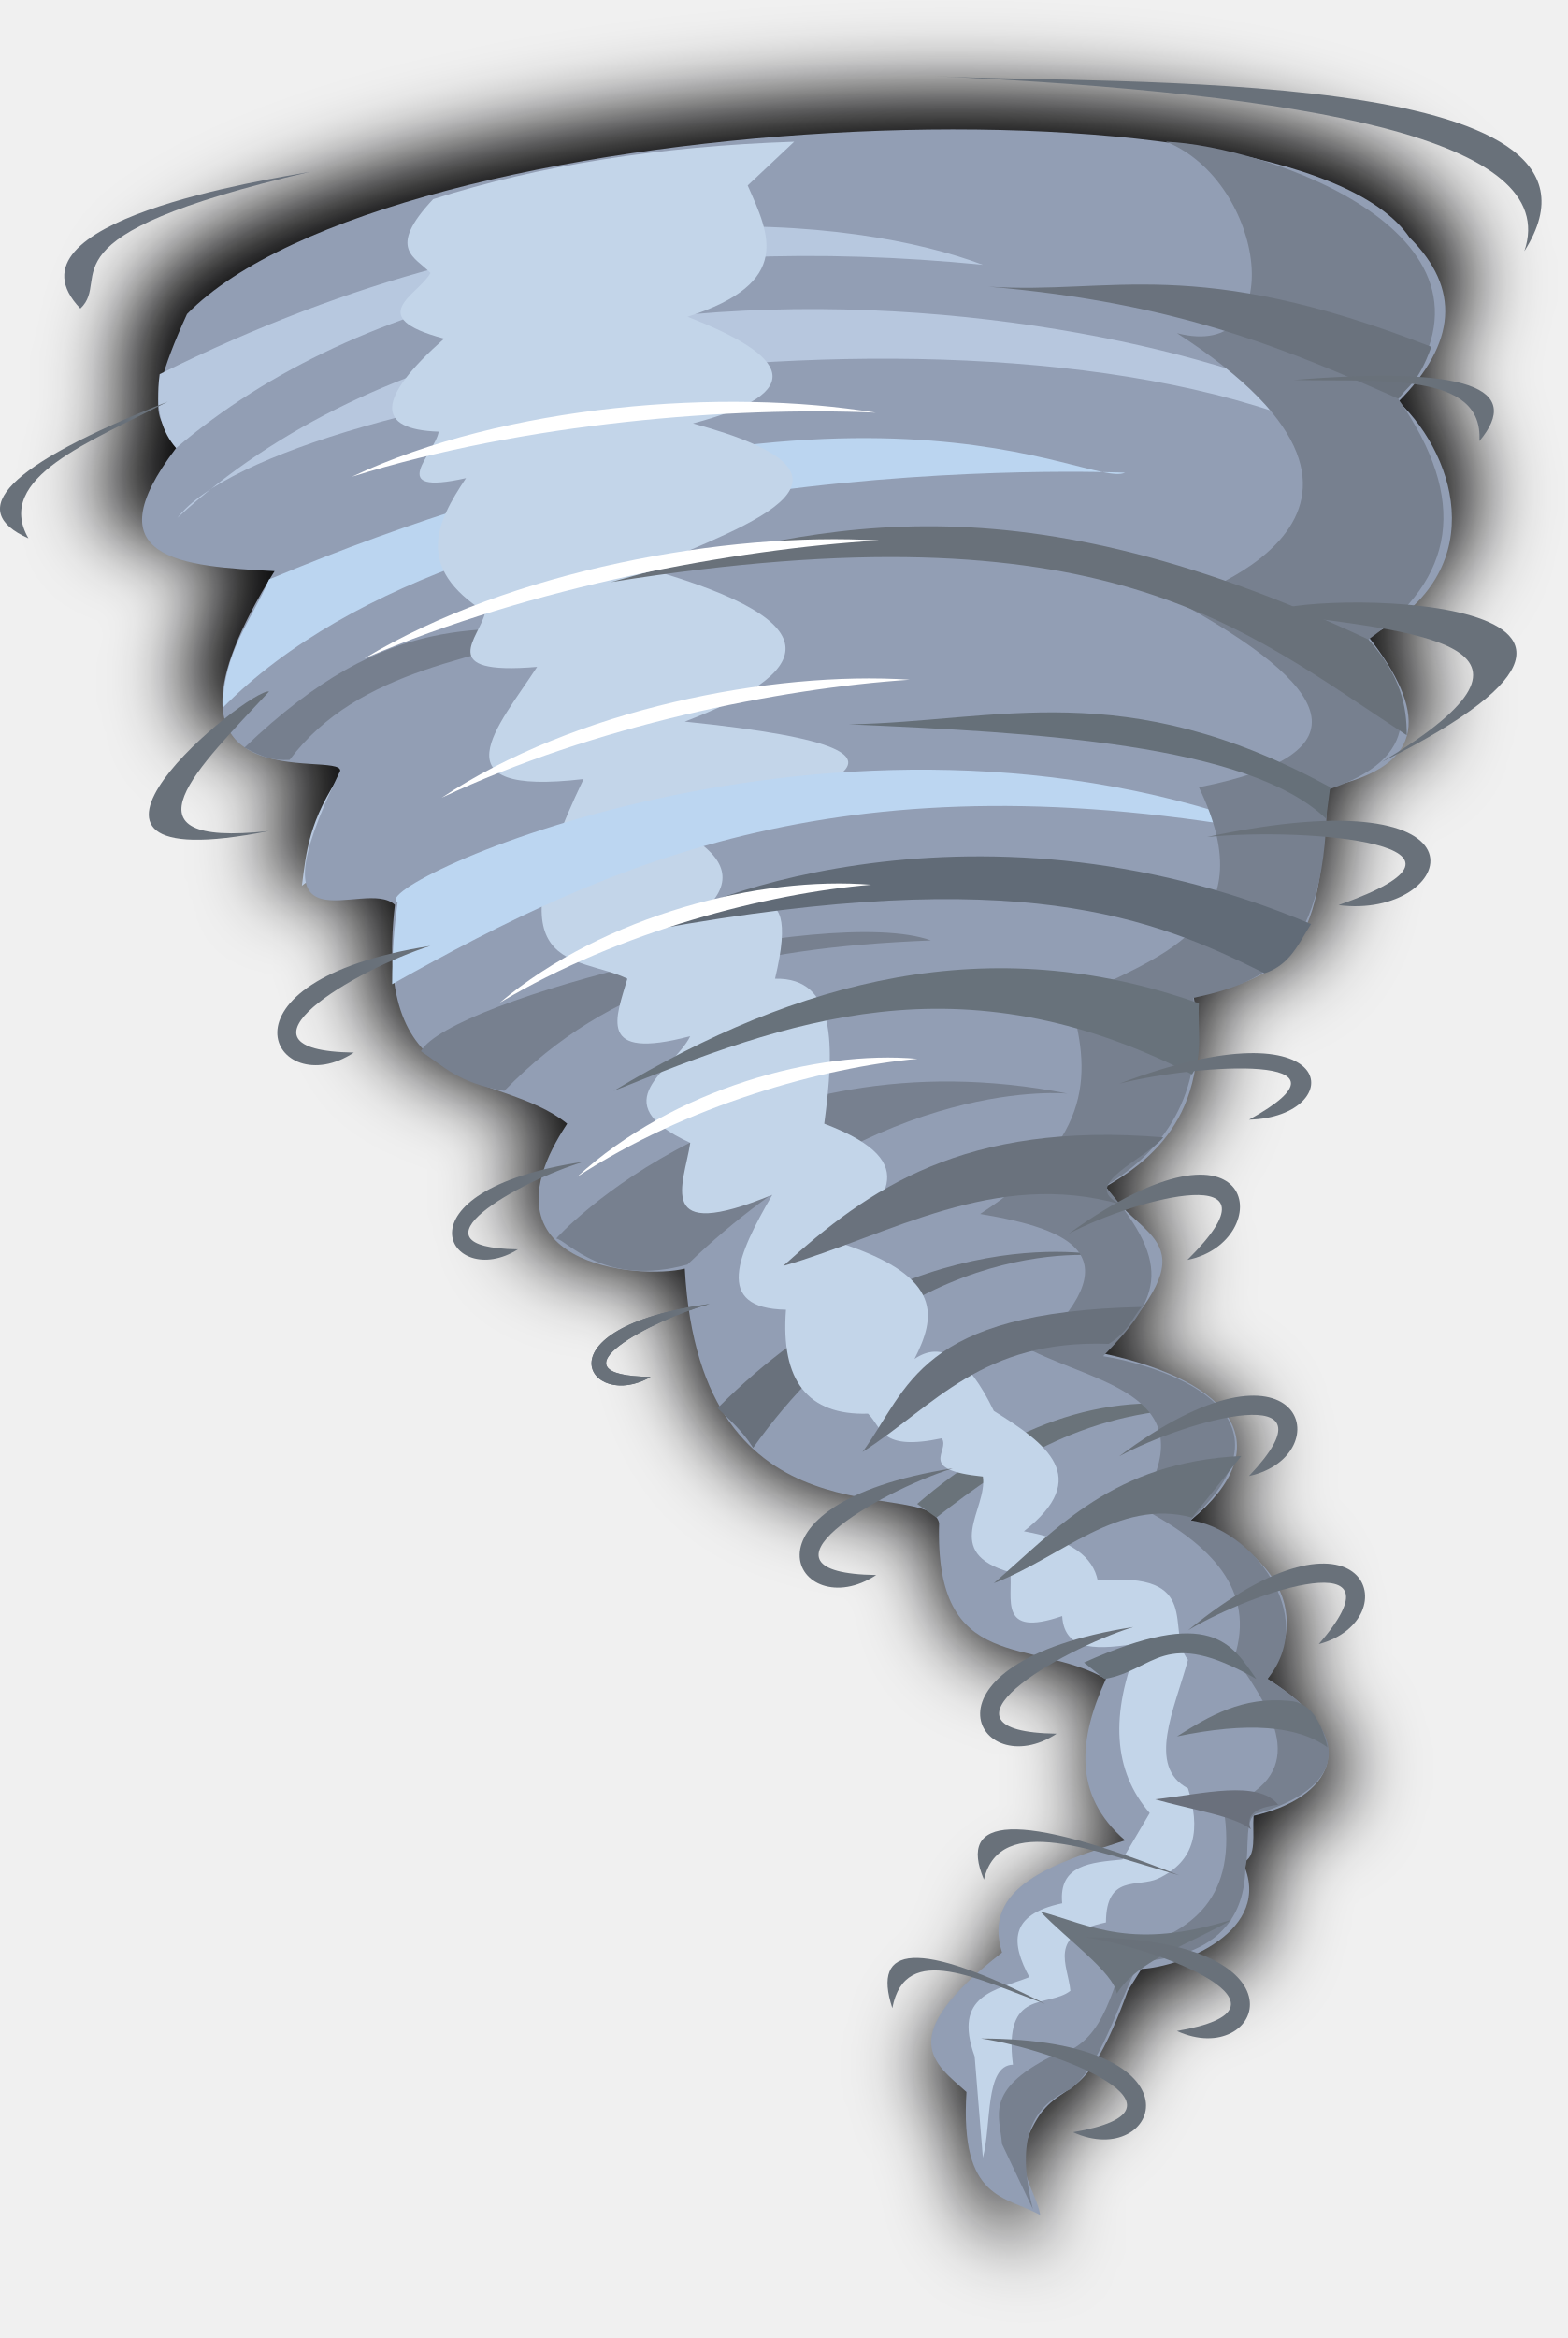
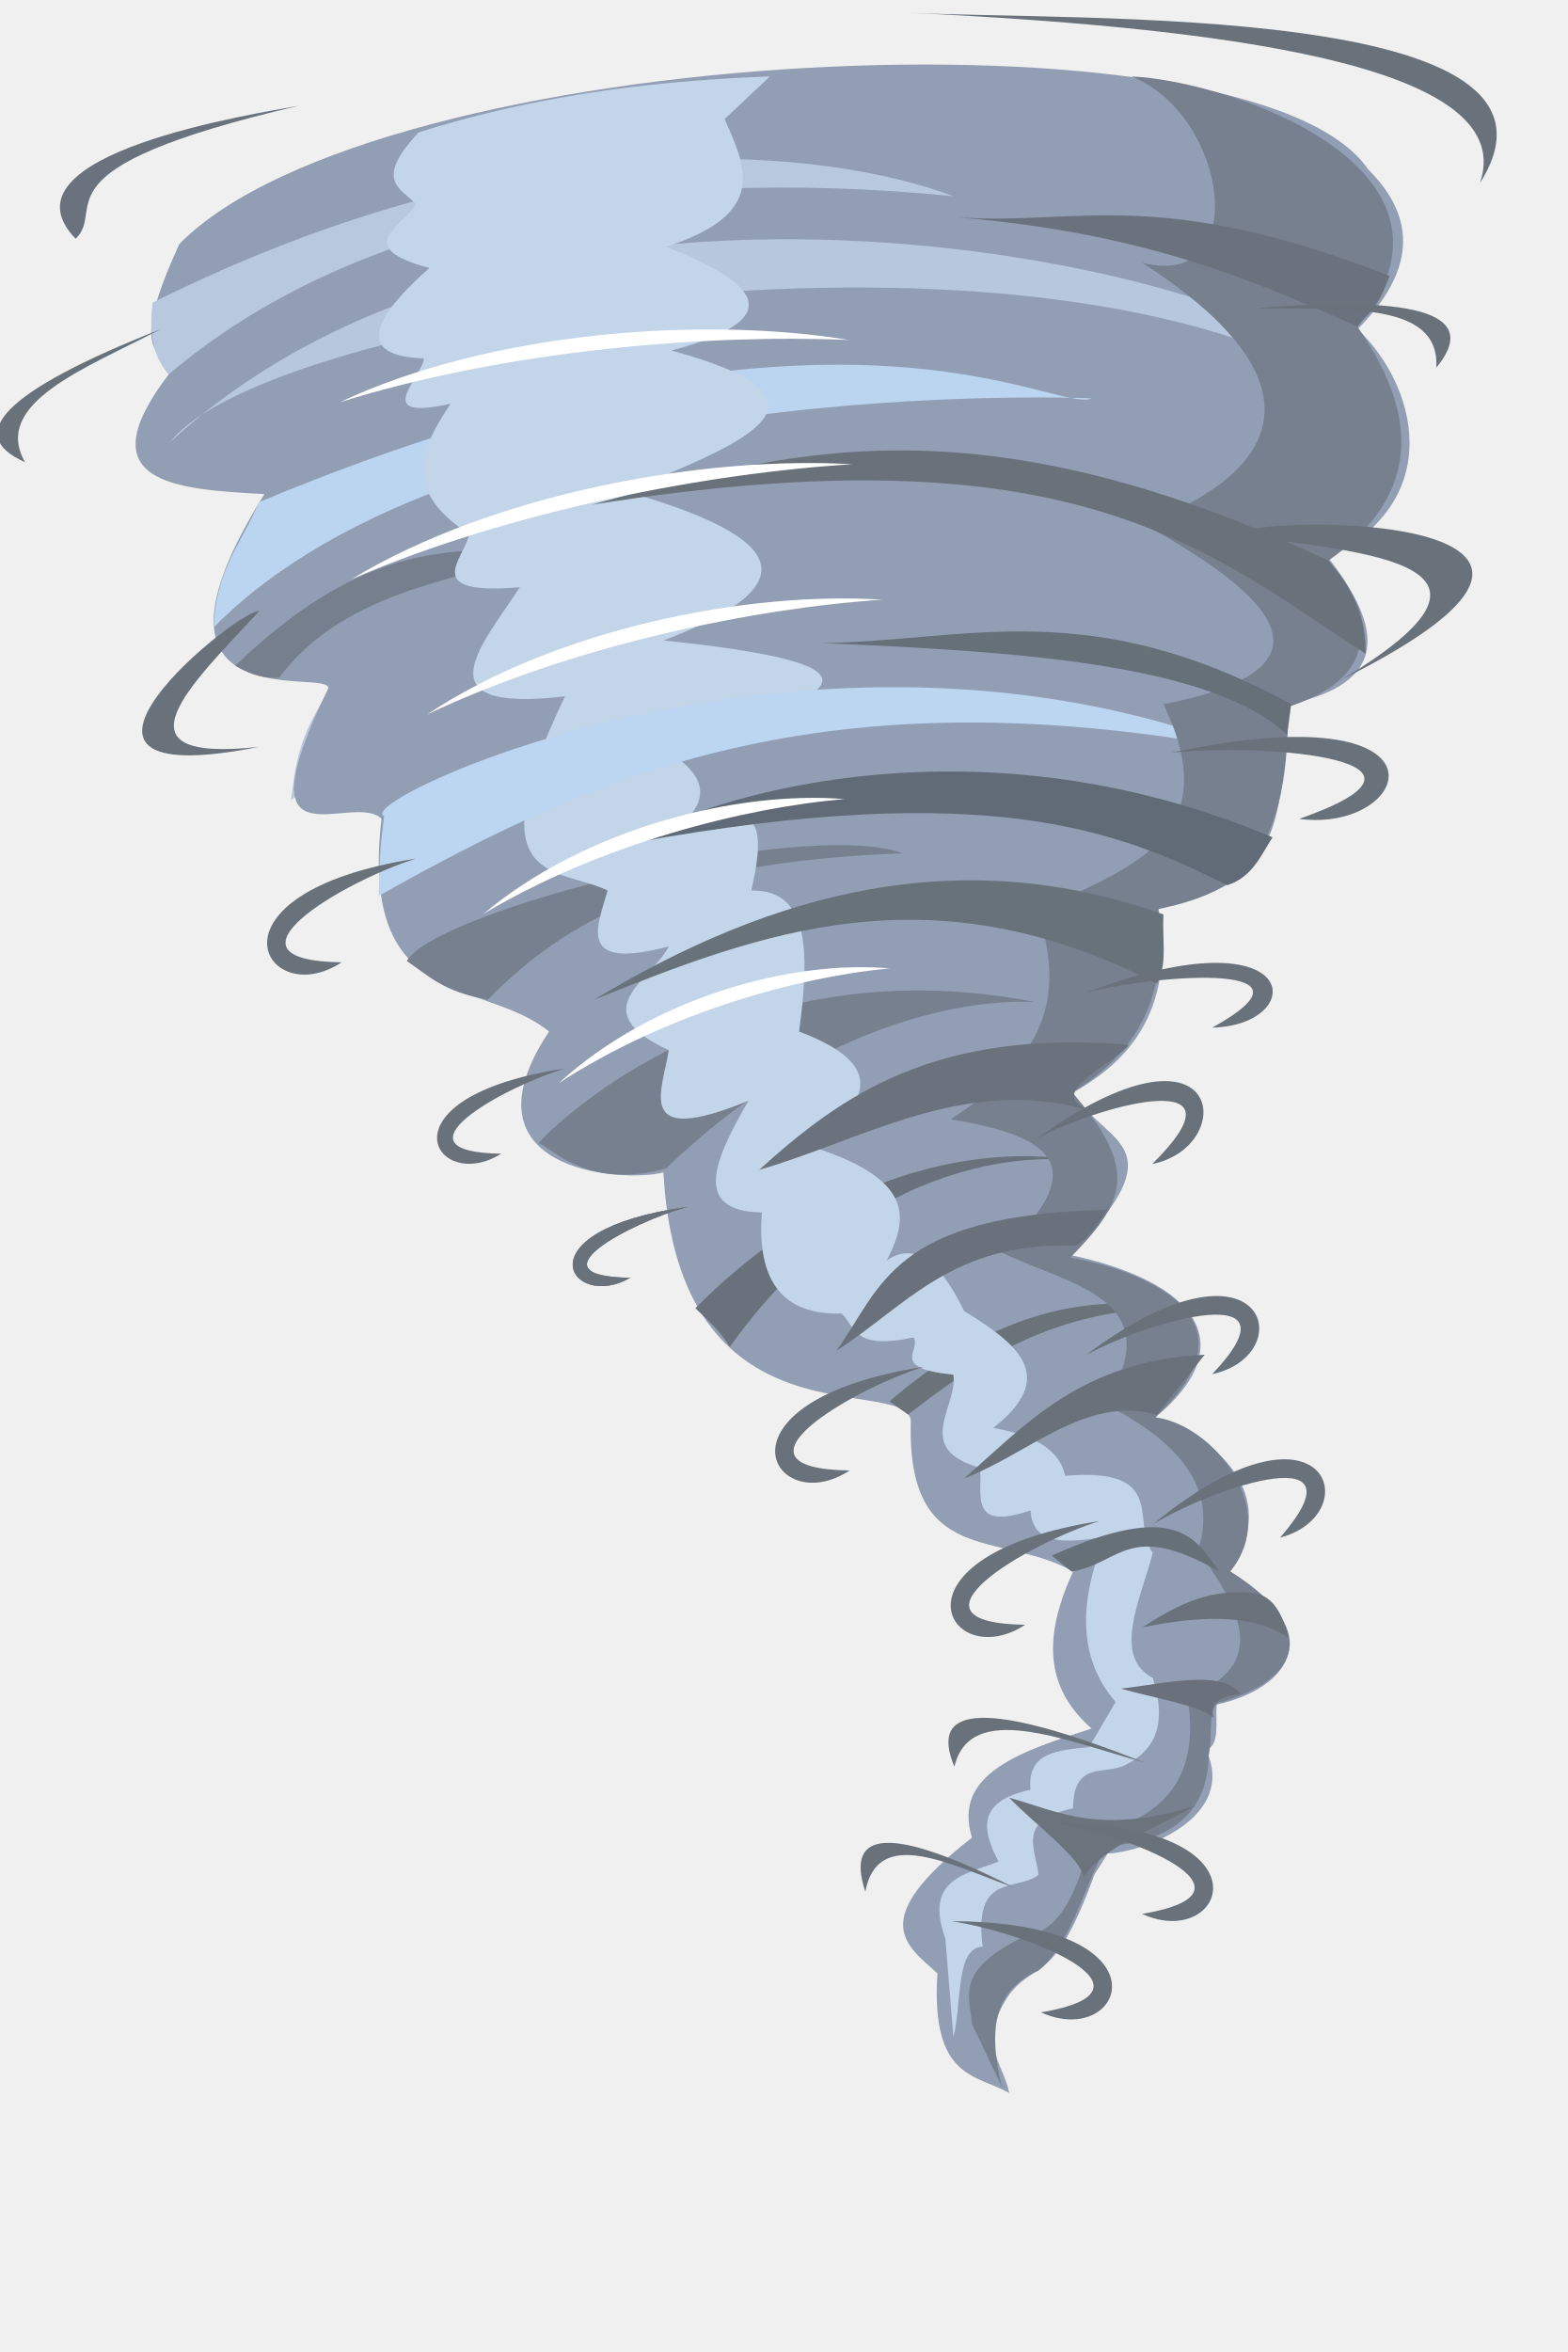
- <svg xmlns="http://www.w3.org/2000/svg" id="svg2" viewBox="0 0 409.31 610.52" version="1.1">
-   <defs id="defs4">
-     <filter id="filter3891" color-interpolation-filters="sRGB">
-       <feGaussianBlur id="feGaussianBlur3893" stdDeviation="10.156" />
-     </filter>
-   </defs>
-   <g id="layer1" transform="translate(-117.46 -354.64)">
-     <path id="path3869" filter="url(#filter3891)" fill="#020203" d="m153.86 464.83c-1.844-7.989-11.603-4.702 2.988-36.102 55.217-55.525 301.65-67.579 333.95-20.63 14.061 13.745 12.834 28.496-2.988 44.206 16.385 15.381 25.227 46.906-8.218 63.362 15.47 19.534 17.018 34.699-11.206 40.522-2.112 33.25-2.583 50.806-36.608 55.994 6.091 33.628-14.439 46.056-23.907 51.574 9.183 14.811 29.932 13.74-0.747 44.943 35.549 7.499 48.456 24.847 23.907 44.943 15.942 5.41 35.955 20.542 20.919 42.733 27.927 16.965 16.615 32.414-3.736 36.838-0.406 4.757 1.053 11.353-2.988 12.525 8.764 18.508-16.97 28.249-27.643 28.734l-3.736 5.894c-11.287 30.686-16.152 23.367-23.907 33.155-9.248 13.647-1.587 18.956 0 27.26-9.443-5.241-22.013-3.8-20.172-33.155-8.733-7.803-20.164-14.542 9.712-37.575-5.635-17.735 13.972-23.98 33.619-30.208-14.332-12.233-12.701-27.327-5.23-43.469-20.243-11.402-46.859-0.784-45.573-41.996-2.788-12.794-65.206 8.414-69.48-68.52-12.344 2.977-57.989-0.62-32.125-39.049-18.734-14.929-53.372-5.209-47.067-58.942-8.265-7.772-40.399 15.429-14.942-36.102 0.389-5.828-58.485 10.154-17.93-53.784-25.381-1.338-50.184-3.018-26.895-33.155z" />
-     <path id="path3040" fill="#b7c7de" d="m207.02 555.93c100.54-61.053 196.47-36.777 211.43-28.571-78.17-3.982-156.27 6.729-222.14 58.571 1.144-8.704 1.666-16.905 10.714-30z" />
-     <path id="path2996" fill="#929eb4" d="m163.45 471.64c-1.763-7.745-11.093-4.558 2.857-35 52.792-53.831 288.41-65.517 319.29-20 13.443 13.326 12.271 27.626-2.857 42.857 15.665 14.911 24.119 45.474-7.857 61.429 14.791 18.938 16.27 33.64-10.714 39.286-2.02 32.235-2.47 49.255-35 54.286 5.824 32.601-13.804 44.65-22.857 50 8.78 14.359 28.617 13.321-0.714 43.571 33.988 7.27 46.328 24.089 22.857 43.571 15.242 5.245 34.376 19.916 20 41.429 26.701 16.448 15.886 31.424-3.571 35.714-0.388 4.612 1.007 11.007-2.857 12.143 8.379 17.943-16.224 27.387-26.429 27.857l-3.571 5.714c-10.792 29.749-15.442 22.654-22.857 32.143-8.842 13.23-1.517 18.378 0 26.429-9.029-5.081-21.047-3.685-19.286-32.143-8.35-7.565-19.279-14.098 9.286-36.429-5.388-17.194 13.358-23.249 32.143-29.286-13.703-11.859-12.143-26.493-5-42.143-19.354-11.054-44.801-0.76-43.571-40.714-2.665-12.404-62.342 8.157-66.429-66.429-11.801 2.886-55.442-0.601-30.714-37.857-17.911-14.473-51.029-5.05-45-57.143-7.902-7.535-38.625 14.958-14.286-35 0.372-5.651-55.916 9.844-17.143-52.143-24.266-1.297-47.98-2.926-25.714-32.143z" />
-     <path id="path3026" fill="#6a737a" d="m362.02 750.93c19.274-15.106 39.949-28.487 71.429-28.571-28.57-5.075-53.564 5.35-76.429 25z" />
-     <path id="path3028" fill="#69717c" d="m314.17 732.71c41.296-58.044 92.5-50 92.5-50s-50.637-11.822-101.79 39.643c3.095 3.09 6.191 5.496 9.286 10.357z" />
-     <path id="path3030" fill="#77808f" d="m297.02 684.85c51.339-49.583 99.286-44.643 99.286-44.643-83.939-16.613-133.68 37.726-133.57 37.857 2.936 0.425 12.426 12.804 34.286 6.786z" />
-     <path id="path3032" fill="#77808f" d="m249.17 639.5c27.541-28.376 62.012-37.323 111.43-39.286-27.118-9.713-125.68 15.373-133.21 28.929 5.822 3.864 9.699 8.283 21.786 10.357z" />
-     <path id="path3036" fill="#b7c8df" d="m163.45 471.64c48.807-41.513 123.86-56.371 210.71-47.857-32.431-12.221-112.25-22.664-215 28.571-1.274 9.672 0.818 15.305 4.286 19.286z" />
-     <path id="path3042" fill="#bbd5f0" d="m175.6 539.5c68-68.927 235.71-61.429 235.71-61.429-9.835 4.426-67.83-37.084-223.57 27.857-4.544 10.694-11.866 18.61-12.143 33.571z" />
-     <path id="path3038" fill="#b7c7de" d="m163.81 489.85c106.6-98.19 319.61-38.86 318.57-12.85-85.16-54.36-292.74-20.76-318.57 12.85z" />
-     <path id="path3034" fill="#767f8e" d="m193.1 553.07c18.052-24.135 50.145-26.614 76.071-35-25.941 2.008-49.392-5.113-87.857 31.786 5.009 2.673 7.689 3.417 11.786 3.214z" />
-     <path id="path2998" fill="#c3d5e9" d="m230.6 406.64c-12.408 13.19-4.559 15.125-0.714 19.286-3.087 5.714-17.806 11.429 3.571 17.143-17.824 15.805-17.889 23.718-1.429 24.286-0.737 5.487-14.5 16.985 7.143 12.143-7.84 11.667-13.391 23.333 5 35-1.271 6.573-13.484 16.565 13.571 14.286-10.091 15.522-27.186 33.898 12.143 29.286-24.767 51.4-1.621 45.762 11.429 52.143-2.87 10.008-8.314 21.56 16.429 15-4.428 9.009-23.346 17.112 0 27.857-1.632 10.861-9.664 26.345 21.429 13.571-8.999 15.519-15.512 29.692 3.571 30-1.429 18.571 5.714 27.619 21.429 27.143 3.757 3.67 3.082 9.872 19.286 6.429 2.263 3.479-6.779 8.214 10.714 10 1.287 8.552-11.026 19.824 7.143 25 0.801 6.705-3.346 17.259 13.571 11.429 0.567 9.701 10.104 8.637 20 7.143-7.619 18.571-6.667 33.333 2.857 44.286l-7.143 12.143c-8.279 0.769-16.716 1.38-15.714 11.429-14.224 3.019-13.225 10.604-8.571 19.286-8.727 3.435-20.126 4.533-14.286 20.714l2.143 26.429c2.304-8.62 0.488-24.107 7.857-24.286-2.534-19.989 8.995-14.665 15-19.286-0.615-6.777-6.211-14.661 9.286-17.857 0.069-12.72 8.344-9.026 13.571-11.429 10.058-4.669 11.093-13.205 7.857-23.571-10.872-5.754-3.542-20.61 0-33.571-6.112-7.71 4.515-23.146-23.571-20.714-1.212-6.025-6.663-10.636-19.286-12.857 18.039-14.122 5.85-22.909-7.857-31.429-6.905-14.319-13.81-18.297-20.714-13.571 5.411-10.682 7.883-21.192-18.571-30 8.975-10.476 22.688-20.952-5-31.429 2.689-20.291 3.23-38.22-12.857-37.857 7.691-32.174-11.021-14.473-18.571-17.857 8.192-7.471 5.345-13.716-3.571-19.286 20.352-10.353 82.455-21.414-1.429-30 32.713-12.514 40.767-25.589-10-40 28.249-12.056 63.136-23.958 12.143-37.857 30.94-8.239 24.649-17.718-1.429-27.857 27.798-8.922 21.287-21.656 15.714-34.286l12.143-11.429c-35.254 1.175-66.651 6.206-94.286 15z" />
-     <path id="path3044" fill="#bcd6f1" d="m452.02 572.35c-116.02-44.865-240.42 14.306-230.71 17.857-0.901 7.008-1.415 12.646-1.429 21.429 57.821-32.461 119.1-60.174 232.14-39.286z" />
-     <path id="path3000" fill="#77808f" d="m422.02 391.64c26.111 10.561 32.306 57.705 2.857 50 73.968 47.844 0 70 0 70 40.56 22.204 50.702 39.675 5.714 48.571 17.872 37.066-11.334 44.172-33.571 55.714 5.037 17.893 6.99 35.948-23.571 55.714 23.951 3.99 40.437 11.021 13.571 35.714 17.946 8.808 45.874 12.127 27.857 40.714 19.062 9.794 30.611 21.9 25 39.286 11.319 15.822 19.561 30.961-2.857 39.286 3.844 23.452-8.02 32.622-25 37.143-4.549 11.404-6.479 25.426-20 27.857-17.656 8.956-13.347 15.716-12.857 22.857l8.066 17.013c-4.057-16.477-1.623-26.257 9.791-31.299 8.181-6.495 12.064-21.587 17.857-32.857-1.927-1.62 27.475 1.822 27.857-25 1.19-4.762-0.58-13.966 3.571-14.286 21.118-6.289 26.381-19.752 2.229-35.043 13.705-16.851-4.588-39.351-20.173-41.385 31.593-29.071-9.553-40.787-22.77-42.857 13.93-14.402 19.269-22.97 0.462-44.372 19.558-11.729 25.753-28.723 23.11-49.199 19.873-4.218 35.124-11.615 34.877-54.286 25.378-8.346 22.23-22.917 10.837-39.286 22.431-15.881 26.39-36.209 7.771-62.857 34.958-42.622-35.014-66.116-60.628-67.143z" />
-     <path id="path3002" fill="#6a727d" d="m482.74 458.78c-28.509-12.635-57.449-25.098-107.14-29.286 32.184 2.123 53.83-8.52 115.71 15.714-3.617 9.845-5.805 9.681-8.571 13.571z" />
-     <path id="path3004" fill="#69717a" d="m474.88 521.64c-96.206-45.104-147.09-28.784-197.86-15 129.66-20.71 164.71 11.929 207.86 40-0-7.593-1.513-15.521-10-25z" />
-     <path id="path3006" fill="#667079" d="m464.88 560.21c-53.883-29.432-86.875-17.083-125.71-16.429 48.861 2.15 104.16 5.098 124.64 24.643z" />
-     <path id="path3008" fill="#616b77" d="m459.88 595.93c-90.266-38.039-167.58-3.597-171.43 1.429 95.399-17.267 130.22-3.069 159.29 11.429 6.789-2.23 8.943-7.935 12.143-12.857z" />
-     <path id="path3010" fill="#68727b" d="m430.6 616.64c-54.667-19.446-104.84-6.127-152.86 22.857 45.06-18.048 90.233-35.429 151.07-4.286 2.928-4.635 1.393-12.246 1.786-18.571z" />
-     <path id="path3012" fill="#6a727d" d="m421.31 651.64c-52.177-4.314-77.096 13.52-99.286 33.571 27.966-8.05 55.035-25.398 88.214-16.071-11.175-5.051 6.2-11.605 11.071-17.5z" />
-     <path id="path3014" fill="#69717c" d="m415.6 695.93c-58.389 1.251-60.733 21.184-72.857 37.857 18.89-12.112 31.186-29.424 64.286-28.214 5.18-3.214 5.93-6.429 8.571-9.643z" />
-     <path id="path3016" fill="#69727b" d="m441.67 734.85c-33.323 1.549-48.33 19.132-64.643 33.214 17.679-6.724 32.406-22.322 51.786-17.143z" />
-     <path id="path3018" fill="#667079" d="m405.95 793.07c13.309-2.251 15.264-13.928 39.643 0-6.43-9.112-11.727-19.24-45-4.286z" />
-     <path id="path3020" fill="#6a737c" d="m454.17 798.78c-12.197-1.165-20.823 3.918-29.286 9.286 18.333-3.809 31.429-2.857 39.286 2.857-1.653-6.989-4.548-11.802-10-12.143z" />
-     <path id="path3022" fill="#6a707c" d="m451.31 825.93c-5.227-6.649-19.74-2.852-32.143-1.429 8.823 2.537 21.266 4.471 25 7.857-1.429-3.571 0.952-5.714 7.143-6.429z" />
-     <path id="path3024" fill="#6b747d" d="m439.17 855.93c-26.112 8.057-36.54 1.549-50-2.143 6.842 7.193 19.137 15.944 20 21.429 5.392-8.733 19.522-13.096 30-19.286z" />
-     <path id="path3816" fill="#6a727d" d="m198.45 399.5c-72.698 16.948-51.365 27.52-60 35.714-22.016-22.856 48.968-33.686 60-35.714z" />
-     <path id="path3818" fill="#69717a" d="m361.31 374.5c46.172 2.411 185.36-2.988 154.29 45.714 9.958-29.238-56.092-41.142-154.29-45.714z" />
-     <path id="path3820" fill="#69717a" d="m161.31 459.5c-42.635 16.823-52.828 28.413-36.429 35.714-9.107-15.889 16.426-25.283 36.429-35.714z" />
-     <path id="path3822" fill="#69717a" d="m187.74 571.64c-68.04 13.52-5.123-37.432 0-36.429-18.03 19.467-40.947 40.921 0 36.429z" />
-     <path id="path3824" fill="#69717a" d="m229.88 601.64c-19.418 6.04-55.59 27.332-20 27.857-20.6 13.561-39.377-18.551 20-27.857z" />
-     <path id="path3826" fill="#69717a" d="m269.96 657.99c-16.721 4.963-47.868 22.457-17.222 22.889-17.738 11.142-33.907-15.243 17.222-22.889z" />
-     <path id="path3839" fill="#69717a" d="m302.82 695.13c-14.987 4.132-42.904 18.697-15.436 19.056-15.899 9.276-30.391-12.69 15.436-19.056z" />
-     <path id="path3841" fill="#69717a" d="m302.82 695.13c-14.987 4.132-42.904 18.697-15.436 19.056-15.899 9.276-30.391-12.69 15.436-19.056z" />
-     <path id="path3843" fill="#69717a" d="m366.31 738.07c-19.418 6.04-55.59 27.332-20 27.857-20.6 13.561-39.377-18.551 20-27.857z" />
-     <path id="path3845" fill="#69717a" d="m413.45 779.5c-19.418 6.04-55.59 27.332-20 27.857-20.6 13.561-39.377-18.551 20-27.857z" />
-     <path id="path3847" fill="#69717a" d="m425.45 844.34c-42.601-16.908-57.966-15.432-51.003 1.115 4.232-17.818 29.279-7.196 51.003-1.115z" />
-     <path id="path3849" fill="#69717a" d="m409.77 734.93c17.885-9.679 58.386-20.696 33.905 5.142 24.092-5.272 14.224-41.138-33.905-5.142z" />
-     <path id="path3851" fill="#69717a" d="m427.81 780.33c17.438-10.463 57.41-23.266 34.1 3.633 23.835-6.336 12.386-41.729-34.1-3.633z" />
-     <path id="path3853" fill="#69717a" d="m396.57 676.81c18.19-9.559 57.77-19.628 31.01 6.827 23.355-4.629 19.412-43.119-31.01-6.827z" />
-     <path id="path3855" fill="#69717a" d="m409.89 637.59c20.814-5.182 65.323-7.981 33.802 9.433 26.168-0.614 24.606-31.534-33.802-9.433z" />
-     <path id="path3857" fill="#69717a" d="m432.73 573.2c26.571-2.625 79.287 1.993 34.31 17.787 30.483 3.989 43.997-34.495-34.31-17.787z" />
-     <path id="path3859" fill="#69717a" d="m478.36 553.61c91.427-45.518-23.668-44.531-28.946-38.943 36.849 4.92 81.072 7.654 28.946 38.943z" />
-     <path id="path3861" fill="#69717a" d="m455.4 453.86c45.683-3.711 59.944 2.194 48.448 15.981 1.164-18.277-25.895-15.444-48.448-15.981z" />
-     <path id="path3863" fill="#69717a" d="m400.83 860.52c20.114 2.998 59.117 18.504 24.027 24.469 22.432 10.249 36.075-24.358-24.027-24.469z" />
-     <path id="path3865" fill="#69717a" d="m390.45 877.91c-33.347-16.908-45.374-15.432-39.924 1.115 3.313-17.818 22.919-7.196 39.924-1.115z" />
-     <path id="path3867" fill="#69717a" d="m373.69 886.95c20.114 2.998 59.117 18.504 24.027 24.469 22.432 10.249 36.075-24.358-24.027-24.469z" />
-     <path id="path3908" d="m232.84 562.94c34.576-23.022 85.95-33.172 122.23-30.81-34.008 2.259-82.664 12.048-122.23 30.81z" fill="#fff" />
-     <path id="path3910" fill="#fff" d="m212.64 526.58c38.005-23.022 94.474-33.172 134.35-30.81-37.381 2.259-90.862 12.048-134.35 30.81z" />
-     <path id="path3912" d="m209.37 479.13c40.185-18.962 97.402-23.209 136.82-16.729-37.414-1.625-91.621 2.573-136.82 16.729z" fill="#fff" />
-     <path id="path3914" fill="#fff" d="m247.99 616.48c27.432-23.022 68.192-33.172 96.975-30.81-26.982 2.259-65.585 12.048-96.975 30.81z" />
-     <path id="path3916" d="m268.2 661.94c25.146-23.022 62.509-33.172 88.893-30.81-24.733 2.259-60.119 12.048-88.893 30.81z" fill="#fff" />
+ <svg xmlns="http://www.w3.org/2000/svg" width="400" height="600" id="svg3638" version="1.1">
+   <defs id="defs3640" />
+   <g id="layer1" transform="translate(0,-452.3622)">
+     <g id="g3833" transform="matrix(1.900259,0,0,1.900259,54.88226,-437.2839)">
+       <path style="fill:#b7c7de" d="m 15.554,560.578 c 50.27,-30.526 98.235,-18.389 105.715,-14.286 -39.085,-1.991 -78.135,3.365 -111.07,29.285 0.572,-4.352 0.833,-8.453 5.357,-15 z" id="path3040" />
+       <path style="fill:#929eb4" d="m -6.231,518.433 c -0.881,-3.873 -5.546,-2.279 1.429,-17.5 26.396,-26.916 144.205,-32.758 159.645,-10 6.721,6.663 6.136,13.813 -1.429,21.428 7.832,7.455 12.059,22.737 -3.929,30.715 7.396,9.469 8.135,16.82 -5.357,19.643 -1.01,16.117 -1.235,24.628 -17.5,27.143 2.912,16.3 -6.902,22.325 -11.428,25 4.39,7.179 14.309,6.66 -0.357,21.785 16.994,3.635 23.164,12.044 11.428,21.785 7.621,2.622 17.188,9.958 10,20.715 13.351,8.224 7.943,15.712 -1.786,17.857 -0.194,2.306 0.503,5.503 -1.429,6.072 4.19,8.972 -8.112,13.694 -13.214,13.928 l -1.786,2.857 c -5.396,14.874 -7.721,11.327 -11.428,16.072 -4.421,6.615 -0.759,9.189 0,13.214 -4.514,-2.541 -10.523,-1.842 -9.643,-16.072 -4.175,-3.782 -9.639,-7.049 4.643,-18.215 -2.694,-8.597 6.679,-11.624 16.072,-14.643 -6.851,-5.929 -6.072,-13.246 -2.5,-21.072 -9.677,-5.527 -22.4,-0.38 -21.785,-20.357 -1.333,-6.202 -31.171,4.079 -33.215,-33.215 -5.901,1.443 -27.721,-0.301 -15.357,-18.928 -8.956,-7.237 -25.515,-2.525 -22.5,-28.572 -3.951,-3.768 -19.313,7.479 -7.143,-17.5 0.186,-2.825 -27.958,4.922 -8.572,-26.072 -12.133,-0.649 -23.99,-1.463 -12.857,-16.072 z" id="path2996" />
+       <path style="fill:#6a737a" d="m 93.054,658.078 c 9.637,-7.553 19.974,-14.243 35.714,-14.286 -14.285,-2.538 -26.782,2.675 -38.214,12.5 z" id="path3026" />
+       <path style="fill:#69717c" d="m 69.129,648.968 c 20.648,-29.022 46.25,-25 46.25,-25 0,0 -25.318,-5.911 -50.895,19.822 1.548,1.545 3.095,2.748 4.643,5.178 z" id="path3028" />
+       <path style="fill:#77808f" d="m 60.554,625.038 c 25.67,-24.791 49.643,-22.322 49.643,-22.322 -41.969,-8.306 -66.84,18.863 -66.785,18.928 1.468,0.213 6.213,6.402 17.143,3.393 z" id="path3030" />
+       <path style="fill:#77808f" d="m 36.629,602.363 c 13.771,-14.188 31.006,-18.662 55.715,-19.643 -13.559,-4.857 -62.84,7.686 -66.605,14.464 2.911,1.932 4.85,4.142 10.893,5.178 z" id="path3032" />
+       <path style="fill:#b7c8df" d="M -6.231,518.433 C 18.173,497.676 55.699,490.247 99.124,494.504 c -16.215,-6.111 -56.125,-11.332 -107.5,14.286 -0.637,4.836 0.409,7.652 2.143,9.643 z" id="path3036" />
+       <path style="fill:#bbd5f0" d="M -0.156,552.363 C 33.844,517.899 117.699,521.648 117.699,521.648 c -4.918,2.213 -33.915,-18.542 -111.785,13.928 -2.272,5.347 -5.933,9.305 -6.072,16.785 z" id="path3042" />
+       <path style="fill:#b7c7de" d="m -6.051,527.538 c 53.3,-49.095 159.805,-19.43 159.285,-6.425 -42.58,-27.18 -146.37,-10.38 -159.285,6.425 z" id="path3038" />
+       <path style="fill:#767f8e" d="m 8.594,559.148 c 9.026,-12.068 25.073,-13.307 38.036,-17.5 -12.97,1.004 -24.696,-2.557 -43.929,15.893 2.505,1.337 3.844,1.708 5.893,1.607 z" id="path3034" />
+       <path style="fill:#c3d5e9" d="m 27.344,485.933 c -6.204,6.595 -2.279,7.562 -0.357,9.643 -1.544,2.857 -8.903,5.715 1.786,8.572 -8.912,7.902 -8.944,11.859 -0.714,12.143 -0.369,2.743 -7.25,8.492 3.571,6.072 -3.92,5.833 -6.696,11.666 2.5,17.5 -0.635,3.286 -6.742,8.283 6.785,7.143 -5.045,7.761 -13.593,16.949 6.072,14.643 -12.383,25.7 -0.81,22.881 5.715,26.072 -1.435,5.004 -4.157,10.78 8.214,7.5 -2.214,4.505 -11.673,8.556 0,13.928 -0.816,5.431 -4.832,13.172 10.715,6.785 -4.499,7.76 -7.756,14.846 1.786,15 -0.714,9.286 2.857,13.809 10.714,13.572 1.879,1.835 1.541,4.936 9.643,3.214 1.131,1.739 -3.39,4.107 5.357,5 0.643,4.276 -5.513,9.912 3.571,12.5 0.401,3.352 -1.673,8.63 6.785,5.715 0.283,4.851 5.052,4.319 10,3.571 -3.809,9.286 -3.333,16.666 1.429,22.143 l -3.571,6.072 c -4.139,0.384 -8.358,0.69 -7.857,5.715 -7.112,1.509 -6.612,5.302 -4.286,9.643 -4.363,1.718 -10.063,2.266 -7.143,10.357 l 1.071,13.214 c 1.152,-4.31 0.244,-12.053 3.929,-12.143 -1.267,-9.995 4.498,-7.332 7.5,-9.643 -0.307,-3.388 -3.106,-7.33 4.643,-8.928 0.034,-6.36 4.172,-4.513 6.785,-5.715 5.029,-2.335 5.546,-6.603 3.929,-11.786 -5.436,-2.877 -1.771,-10.305 0,-16.785 -3.056,-3.855 2.258,-11.573 -11.786,-10.357 -0.606,-3.012 -3.332,-5.318 -9.643,-6.428 9.02,-7.061 2.925,-11.454 -3.929,-15.714 -3.452,-7.16 -6.905,-9.149 -10.357,-6.785 2.706,-5.341 3.941,-10.596 -9.286,-15 4.488,-5.238 11.344,-10.476 -2.5,-15.714 1.345,-10.146 1.615,-19.11 -6.428,-18.928 3.846,-16.087 -5.511,-7.237 -9.286,-8.928 4.096,-3.736 2.673,-6.858 -1.786,-9.643 10.176,-5.176 41.227,-10.707 -0.714,-15 16.357,-6.257 20.384,-12.794 -5,-20 14.124,-6.028 31.568,-11.979 6.072,-18.928 15.47,-4.119 12.325,-8.859 -0.714,-13.928 13.899,-4.461 10.644,-10.828 7.857,-17.143 l 6.072,-5.715 c -17.627,0.587 -33.326,3.103 -47.143,7.5 z" id="path2998" />
+       <path style="fill:#bcd6f1" d="m 138.054,568.788 c -58.01,-22.433 -120.21,7.153 -115.355,8.928 -0.45,3.504 -0.708,6.323 -0.714,10.714 28.91,-16.23 59.55,-30.087 116.07,-19.643 z" id="path3044" />
+       <path style="fill:#77808f" d="m 123.054,478.433 c 13.056,5.28 16.153,28.852 1.429,25 36.984,23.922 0,35 0,35 20.28,11.102 25.351,19.837 2.857,24.285 8.936,18.533 -5.667,22.086 -16.785,27.857 2.518,8.947 3.495,17.974 -11.785,27.857 11.975,1.995 20.218,5.511 6.785,17.857 8.973,4.404 22.937,6.064 13.928,20.357 9.531,4.897 15.306,10.95 12.5,19.643 5.66,7.911 9.78,15.48 -1.429,19.643 1.922,11.726 -4.01,16.311 -12.5,18.572 -2.274,5.702 -3.239,12.713 -10,13.928 -8.828,4.478 -6.673,7.858 -6.428,11.428 l 4.033,8.507 c -2.028,-8.239 -0.811,-13.129 4.895,-15.649 4.091,-3.248 6.032,-10.793 8.928,-16.428 -0.963,-0.81 13.738,0.911 13.928,-12.5 0.595,-2.381 -0.29,-6.983 1.786,-7.143 10.559,-3.144 13.191,-9.876 1.115,-17.521 6.853,-8.425 -2.294,-19.675 -10.086,-20.692 15.796,-14.536 -4.777,-20.393 -11.385,-21.428 6.965,-7.201 9.634,-11.485 0.231,-22.186 9.779,-5.864 12.877,-14.361 11.555,-24.599 9.937,-2.109 17.562,-5.808 17.439,-27.143 12.689,-4.173 11.115,-11.459 5.418,-19.643 11.216,-7.941 13.195,-18.105 3.885,-31.428 17.479,-21.311 -17.507,-33.058 -30.314,-33.572 z" id="path3000" />
+       <path style="fill:#6a727d" d="m 153.414,512.003 c -14.255,-6.317 -28.724,-12.549 -53.57,-14.643 16.092,1.062 26.915,-4.26 57.855,7.857 -1.809,4.923 -2.902,4.84 -4.286,6.785 z" id="path3002" />
+       <path style="fill:#69717a" d="m 149.484,543.433 c -48.103,-22.552 -73.545,-14.392 -98.93,-7.5 64.83,-10.355 82.355,5.965 103.93,20 -1e-4,-3.796 -0.756,-7.761 -5,-12.5 z" id="path3004" />
+       <path style="fill:#667079" d="m 144.484,562.718 c -26.942,-14.716 -43.438,-8.541 -62.855,-8.214 24.43,1.075 52.08,2.549 62.32,12.322 z" id="path3006" />
+       <path style="fill:#616b77" d="m 141.984,580.578 c -45.133,-19.02 -83.79,-1.798 -85.715,0.714 47.7,-8.633 65.11,-1.535 79.645,5.715 3.394,-1.115 4.472,-3.968 6.072,-6.428 z" id="path3008" />
+       <path style="fill:#68727b" d="m 127.344,590.933 c -27.334,-9.723 -52.42,-3.063 -76.43,11.428 22.53,-9.024 45.117,-17.715 75.535,-2.143 1.464,-2.318 0.697,-6.123 0.893,-9.286 z" id="path3010" />
+       <path style="fill:#6a727d" d="m 122.699,608.433 c -26.088,-2.157 -38.548,6.76 -49.643,16.785 13.983,-4.025 27.517,-12.699 44.107,-8.036 -5.588,-2.525 3.1,-5.803 5.535,-8.75 z" id="path3012" />
+       <path style="fill:#69717c" d="m 119.844,630.578 c -29.194,0.626 -30.366,10.592 -36.428,18.928 9.445,-6.056 15.593,-14.712 32.143,-14.107 2.59,-1.607 2.965,-3.214 4.286,-4.821 z" id="path3014" />
+       <path style="fill:#69727b" d="m 132.879,650.038 c -16.662,0.774 -24.165,9.566 -32.322,16.607 8.839,-3.362 16.203,-11.161 25.893,-8.572 z" id="path3016" />
+       <path style="fill:#667079" d="m 115.019,679.148 c 6.654,-1.126 7.632,-6.964 19.822,0 -3.215,-4.556 -5.864,-9.62 -22.5,-2.143 z" id="path3018" />
+       <path style="fill:#6a737c" d="m 139.129,682.003 c -6.098,-0.583 -10.412,1.959 -14.643,4.643 9.166,-1.905 15.714,-1.429 19.643,1.429 -0.826,-3.494 -2.274,-5.901 -5,-6.072 z" id="path3020" />
+       <path style="fill:#6a707c" d="m 137.699,695.578 c -2.613,-3.325 -9.87,-1.426 -16.072,-0.714 4.412,1.269 10.633,2.236 12.5,3.929 -0.714,-1.786 0.476,-2.857 3.571,-3.214 z" id="path3022" />
+       <path style="fill:#6b747d" d="m 131.629,710.578 c -13.056,4.028 -18.27,0.775 -25,-1.071 3.421,3.596 9.569,7.972 10,10.714 2.696,-4.366 9.761,-6.548 15,-9.643 z" id="path3024" />
+       <path style="fill:#6a727d" d="m 11.269,482.363 c -36.349,8.474 -25.683,13.76 -30,17.857 -11.008,-11.428 24.484,-16.843 30,-17.857 z" id="path3816" />
+       <path style="fill:#69717a" d="m 92.699,469.863 c 23.086,1.206 92.68,-1.494 77.145,22.857 4.979,-14.619 -28.046,-20.571 -77.145,-22.857 z" id="path3818" />
+       <path style="fill:#69717a" d="m -7.301,512.363 c -21.317,8.412 -26.414,14.207 -18.214,17.857 -4.554,-7.944 8.213,-12.642 18.214,-17.857 z" id="path3820" />
+       <path style="fill:#69717a" d="m 5.914,568.433 c -34.02,6.76 -2.561,-18.716 0,-18.215 -9.015,9.733 -20.473,20.46 0,18.215 z" id="path3822" />
+       <path style="fill:#69717a" d="m 26.984,583.433 c -9.709,3.02 -27.795,13.666 -10,13.928 -10.3,6.78 -19.689,-9.275 10,-13.928 z" id="path3824" />
+       <path style="fill:#69717a" d="m 47.024,611.608 c -8.361,2.482 -23.934,11.229 -8.611,11.444 -8.869,5.571 -16.953,-7.622 8.611,-11.444 z" id="path3826" />
+       <path style="fill:#69717a" d="m 63.454,630.178 c -7.494,2.066 -21.452,9.348 -7.718,9.528 -7.949,4.638 -15.195,-6.345 7.718,-9.528 z" id="path3839" />
+       <path style="fill:#69717a" d="m 63.454,630.178 c -7.494,2.066 -21.452,9.348 -7.718,9.528 -7.949,4.638 -15.195,-6.345 7.718,-9.528 z" id="path3841" />
+       <path style="fill:#69717a" d="m 95.199,651.648 c -9.709,3.02 -27.795,13.666 -10,13.928 -10.3,6.78 -19.689,-9.275 10,-13.928 z" id="path3843" />
+       <path style="fill:#69717a" d="m 118.769,672.363 c -9.709,3.02 -27.795,13.666 -10,13.928 -10.3,6.78 -19.688,-9.275 10,-13.928 z" id="path3845" />
+       <path style="fill:#69717a" d="m 124.769,704.783 c -21.3,-8.454 -28.983,-7.716 -25.501,0.557 2.116,-8.909 14.639,-3.598 25.501,-0.557 z" id="path3847" />
+       <path style="fill:#69717a" d="m 116.929,650.078 c 8.943,-4.839 29.193,-10.348 16.953,2.571 12.046,-2.636 7.112,-20.569 -16.953,-2.571 z" id="path3849" />
+       <path style="fill:#69717a" d="m 125.949,672.778 c 8.719,-5.231 28.705,-11.633 17.05,1.817 11.918,-3.168 6.193,-20.864 -17.05,-1.817 z" id="path3851" />
+       <path style="fill:#69717a" d="m 110.329,621.018 c 9.095,-4.779 28.885,-9.814 15.505,3.414 11.678,-2.314 9.706,-21.559 -15.505,-3.414 z" id="path3853" />
+       <path style="fill:#69717a" d="m 116.989,601.408 c 10.407,-2.591 32.661,-3.99 16.901,4.716 13.084,-0.307 12.303,-15.767 -16.901,-4.716 z" id="path3855" />
+       <path style="fill:#69717a" d="m 128.409,569.213 c 13.286,-1.313 39.644,0.996 17.155,8.893 15.242,1.995 21.998,-17.247 -17.155,-8.893 z" id="path3857" />
+       <path style="fill:#69717a" d="m 151.224,559.418 c 45.714,-22.759 -11.834,-22.265 -14.473,-19.471 18.424,2.46 40.536,3.827 14.473,19.471 z" id="path3859" />
+       <path style="fill:#69717a" d="m 139.744,509.543 c 22.841,-1.855 29.972,1.097 24.224,7.99 0.582,-9.139 -12.947,-7.722 -24.224,-7.99 z" id="path3861" />
+       <path style="fill:#69717a" d="m 112.459,712.873 c 10.057,1.499 29.558,9.252 12.014,12.235 11.216,5.125 18.038,-12.179 -12.014,-12.235 z" id="path3863" />
+       <path style="fill:#69717a" d="m 107.269,721.568 c -16.673,-8.454 -22.687,-7.716 -19.962,0.557 1.656,-8.909 11.46,-3.598 19.962,-0.557 z" id="path3865" />
+       <path style="fill:#69717a" d="m 98.889,726.088 c 10.057,1.499 29.558,9.252 12.013,12.235 11.216,5.125 18.038,-12.179 -12.013,-12.235 z" id="path3867" />
+       <path style="fill:#ffffff" d="m 28.464,564.083 c 17.288,-11.511 42.975,-16.586 61.115,-15.405 -17.004,1.129 -41.332,6.024 -61.115,15.405 z" id="path3908" />
+       <path style="fill:#ffffff" d="m 18.364,545.903 c 19.003,-11.511 47.237,-16.586 67.175,-15.405 -18.691,1.129 -45.431,6.024 -67.175,15.405 z" id="path3910" />
+       <path style="fill:#ffffff" d="m 16.729,522.178 c 20.093,-9.481 48.701,-11.604 68.41,-8.364 -18.707,-0.812 -45.811,1.286 -68.41,8.364 z" id="path3912" />
+       <path style="fill:#ffffff" d="m 36.039,590.853 c 13.716,-11.511 34.096,-16.586 48.488,-15.405 -13.491,1.129 -32.793,6.024 -48.488,15.405 z" id="path3914" />
+       <path style="fill:#ffffff" d="m 46.144,613.583 c 12.573,-11.511 31.255,-16.586 44.447,-15.405 -12.367,1.129 -30.06,6.024 -44.447,15.405 z" id="path3916" />
+     </g>
  </g>
</svg>
